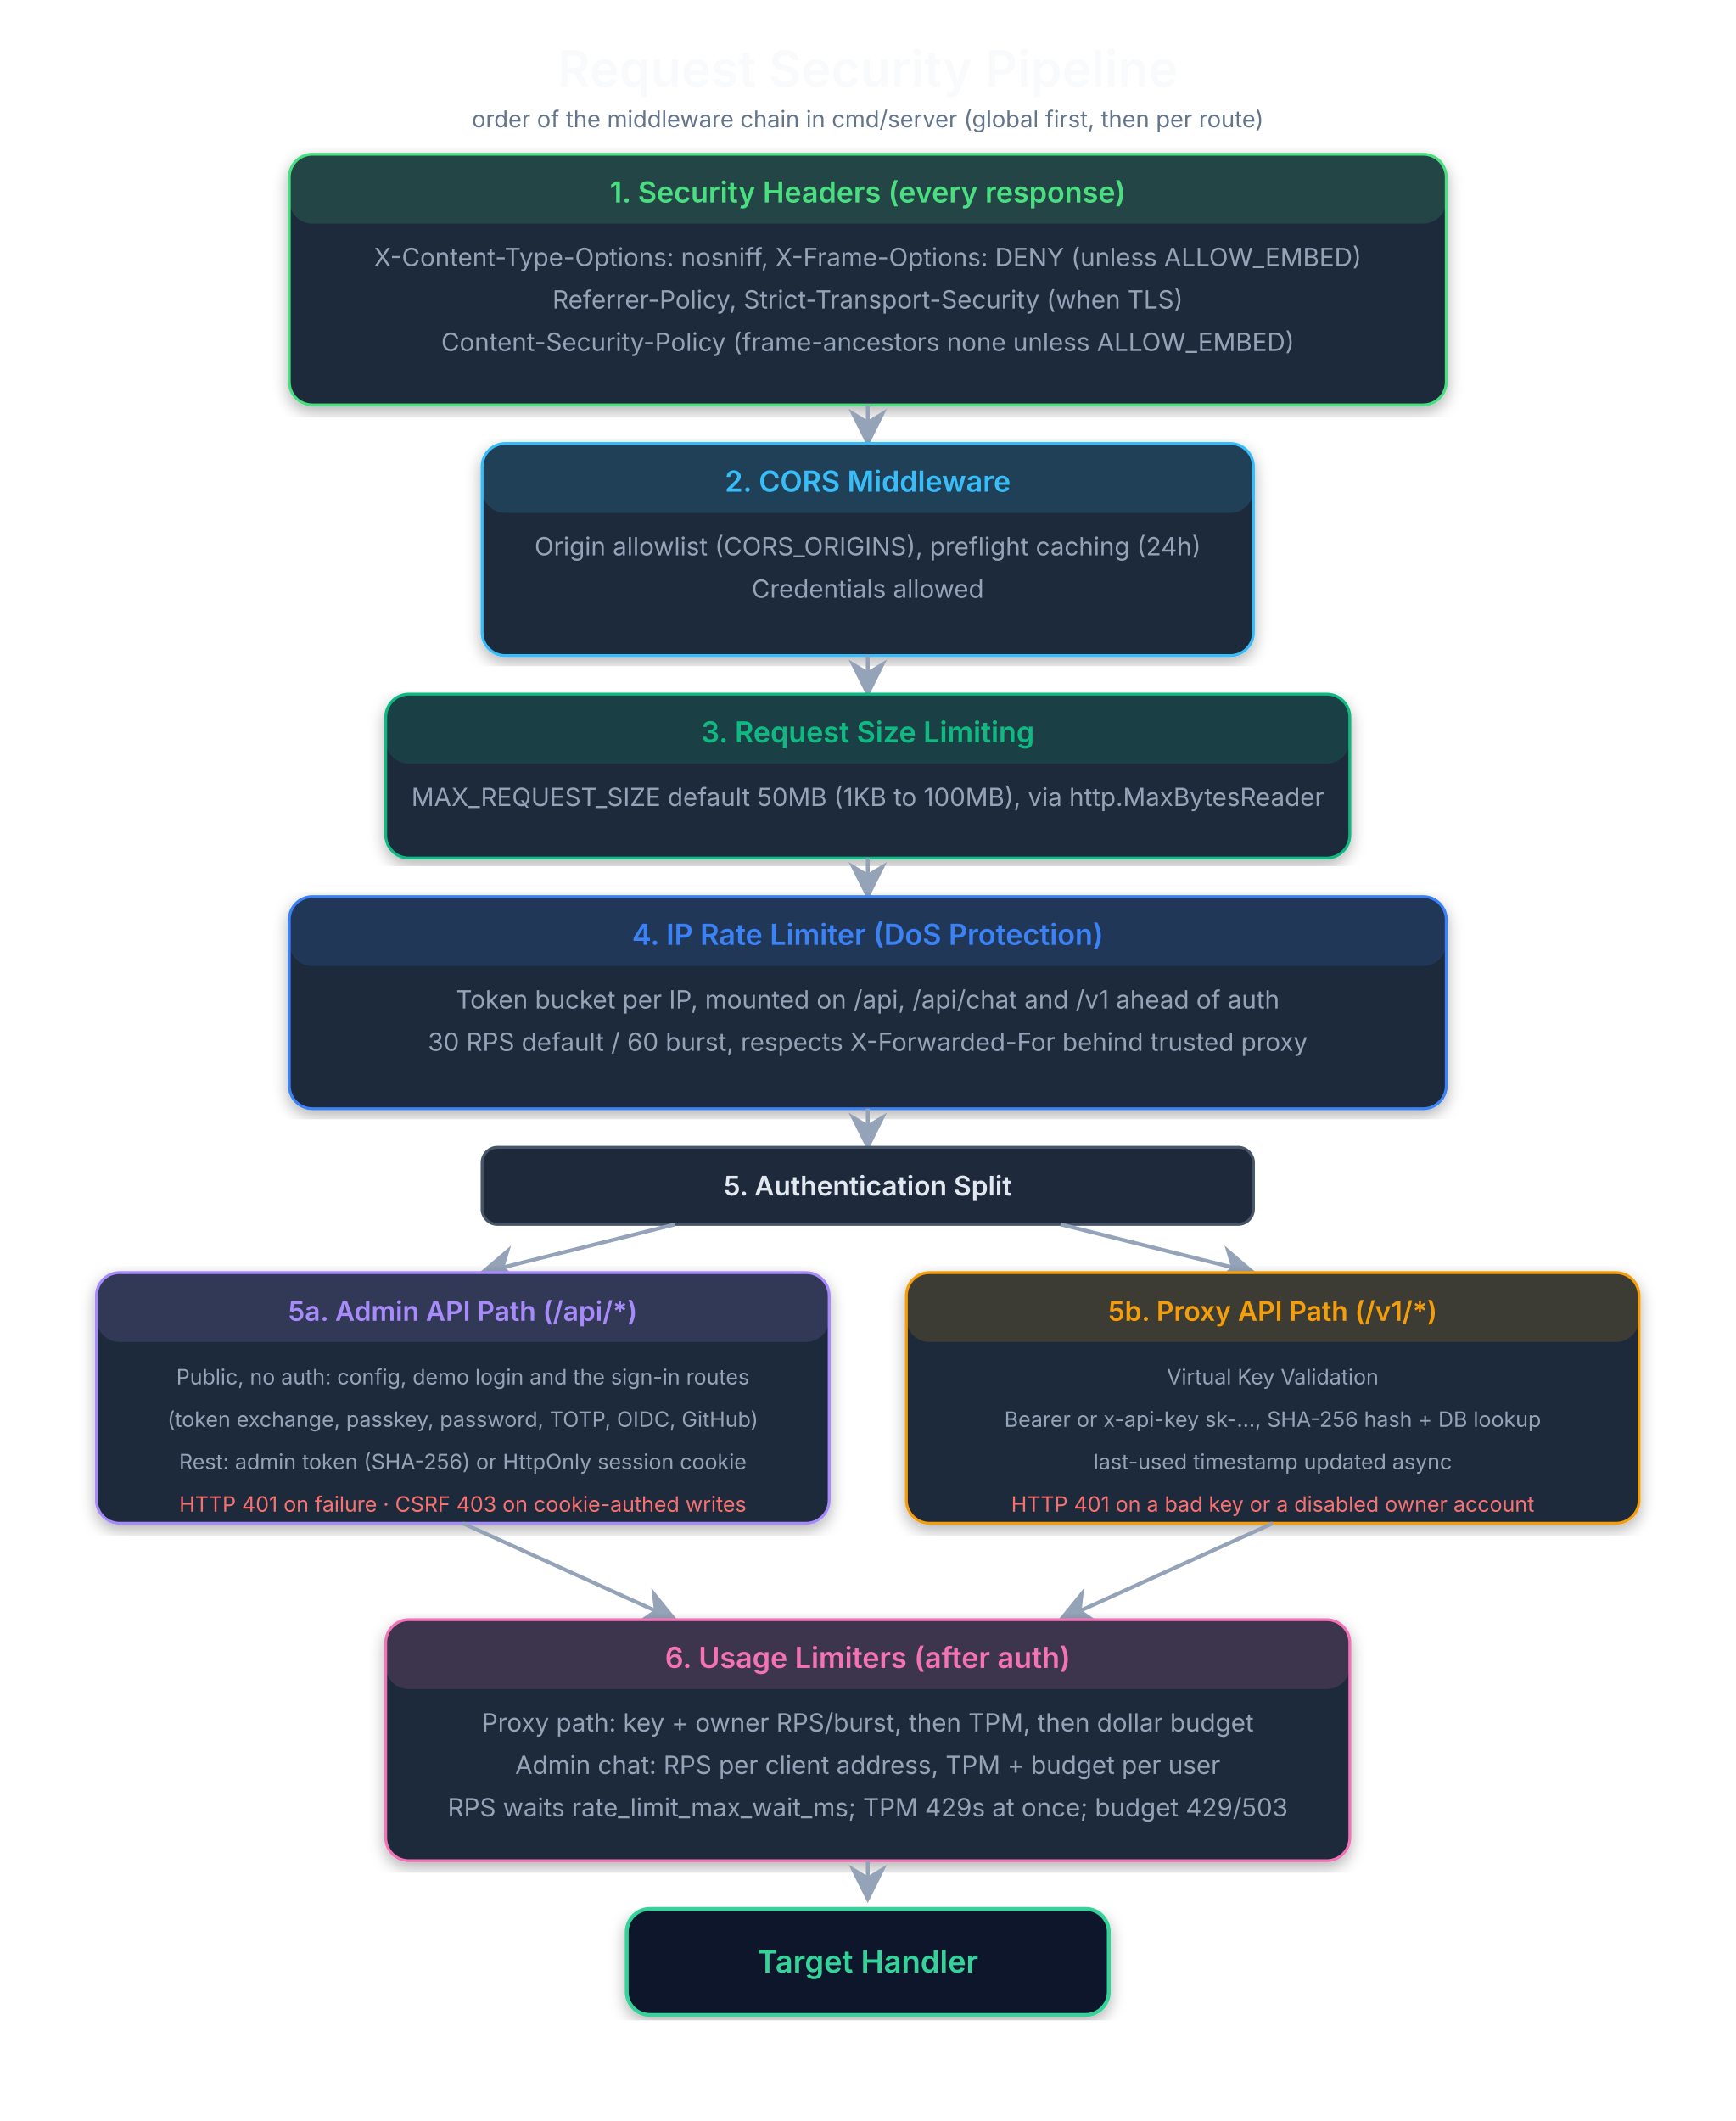
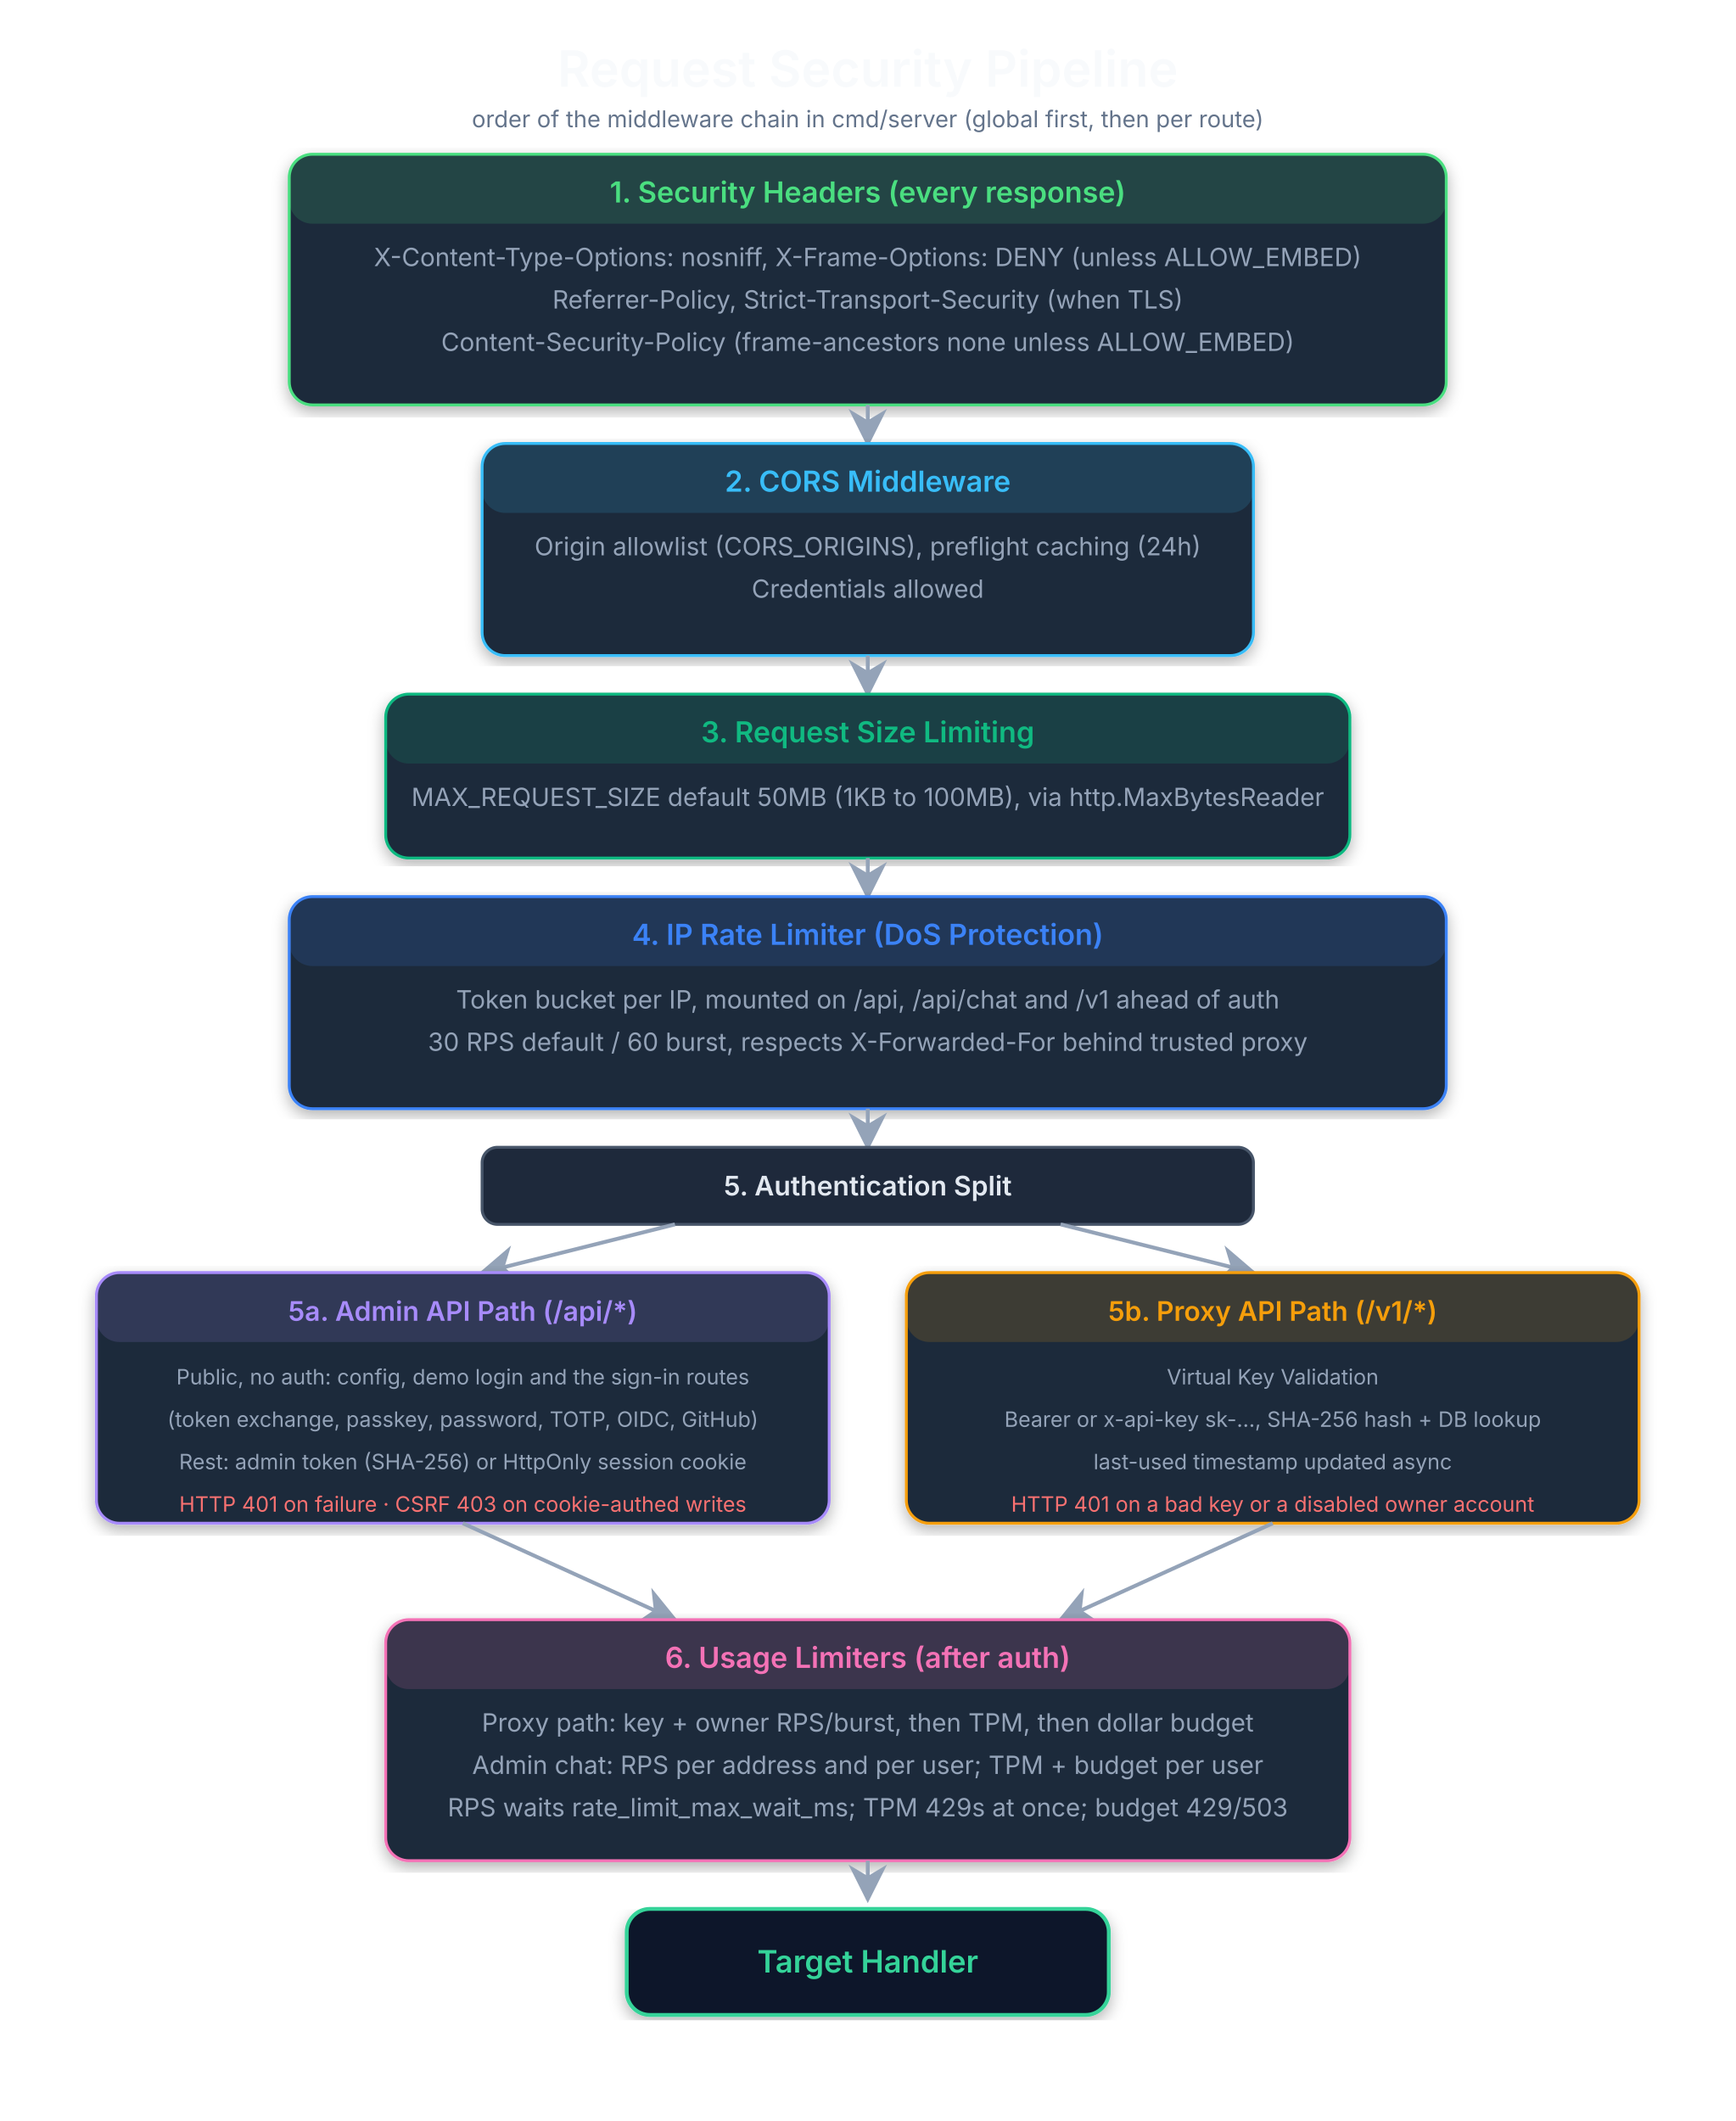
<svg xmlns="http://www.w3.org/2000/svg" viewBox="0 0 900 1100" width="900" role="img" aria-label="Request Security Pipeline Diagram">
  <defs>
    <filter id="shadow" x="-5%" y="-5%" width="110%" height="110%">
      <feDropShadow dx="0" dy="3" stdDeviation="4" flood-color="#000000" flood-opacity="0.3" />
    </filter>
    <marker id="arrow" markerWidth="10" markerHeight="10" refX="9" refY="5" orient="auto" markerUnits="strokeWidth">
      <path d="M0,0 L10,5 L0,10 L3,5 z" fill="#94a3b8" />
    </marker>
  </defs>
  <rect width="900" height="1100" fill="none" rx="0" />
  <text x="450" y="45" text-anchor="middle" font-family="Inter, Segoe UI, Roboto, sans-serif" font-size="26" font-weight="600" fill="#f8fafc">Request Security Pipeline</text>
  <text x="450" y="66" text-anchor="middle" font-family="Inter, Segoe UI, Roboto, sans-serif" font-size="12" fill="#64748b">order of the middleware chain in cmd/server (global first, then per route)</text>
  <rect x="150" y="80" width="600" height="130" fill="#1e293b" rx="12" filter="url(#shadow)" stroke="#4ade80" stroke-width="1.5" />
  <rect x="150" y="80" width="600" height="36" fill="#4ade80" opacity="0.15" rx="12" />
  <clipPath id="cp1">
    <rect x="150" y="80" width="600" height="130" rx="12" />
  </clipPath>
  <g clip-path="url(#cp1)">
    <text x="450" y="105" text-anchor="middle" font-family="Inter, Segoe UI, Roboto, sans-serif" font-size="15" font-weight="600" fill="#4ade80">1. Security Headers (every response)</text>
  </g>
  <text x="450" y="138" text-anchor="middle" font-family="Inter, Segoe UI, Roboto, sans-serif" font-size="13" fill="#94a3b8">X-Content-Type-Options: nosniff, X-Frame-Options: DENY (unless ALLOW_EMBED)</text>
  <text x="450" y="160" text-anchor="middle" font-family="Inter, Segoe UI, Roboto, sans-serif" font-size="13" fill="#94a3b8">Referrer-Policy, Strict-Transport-Security (when TLS)</text>
  <text x="450" y="182" text-anchor="middle" font-family="Inter, Segoe UI, Roboto, sans-serif" font-size="13" fill="#94a3b8">Content-Security-Policy (frame-ancestors none unless ALLOW_EMBED)</text>
  <line x1="450" y1="210" x2="450" y2="230" stroke="#94a3b8" stroke-width="2" marker-end="url(#arrow)" />
  <rect x="250" y="230" width="400" height="110" fill="#1e293b" rx="12" filter="url(#shadow)" stroke="#38bdf8" stroke-width="1.5" />
  <rect x="250" y="230" width="400" height="36" fill="#38bdf8" opacity="0.15" rx="12" />
  <clipPath id="cp2">
    <rect x="250" y="230" width="400" height="110" rx="12" />
  </clipPath>
  <g clip-path="url(#cp2)">
    <text x="450" y="255" text-anchor="middle" font-family="Inter, Segoe UI, Roboto, sans-serif" font-size="15" font-weight="600" fill="#38bdf8">2. CORS Middleware</text>
  </g>
  <text x="450" y="288" text-anchor="middle" font-family="Inter, Segoe UI, Roboto, sans-serif" font-size="13" fill="#94a3b8">Origin allowlist (CORS_ORIGINS), preflight caching (24h)</text>
  <text x="450" y="310" text-anchor="middle" font-family="Inter, Segoe UI, Roboto, sans-serif" font-size="13" fill="#94a3b8">Credentials allowed</text>
  <line x1="450" y1="340" x2="450" y2="360" stroke="#94a3b8" stroke-width="2" marker-end="url(#arrow)" />
  <rect x="200" y="360" width="500" height="85" fill="#1e293b" rx="12" filter="url(#shadow)" stroke="#10b981" stroke-width="1.5" />
  <rect x="200" y="360" width="500" height="36" fill="#10b981" opacity="0.15" rx="12" />
  <clipPath id="cp3">
    <rect x="200" y="360" width="500" height="85" rx="12" />
  </clipPath>
  <g clip-path="url(#cp3)">
    <text x="450" y="385" text-anchor="middle" font-family="Inter, Segoe UI, Roboto, sans-serif" font-size="15" font-weight="600" fill="#10b981">3. Request Size Limiting</text>
  </g>
  <text x="450" y="418" text-anchor="middle" font-family="Inter, Segoe UI, Roboto, sans-serif" font-size="13" fill="#94a3b8">MAX_REQUEST_SIZE default 50MB (1KB to 100MB), via http.MaxBytesReader</text>
  <line x1="450" y1="445" x2="450" y2="465" stroke="#94a3b8" stroke-width="2" marker-end="url(#arrow)" />
  <rect x="150" y="465" width="600" height="110" fill="#1e293b" rx="12" filter="url(#shadow)" stroke="#3b82f6" stroke-width="1.5" />
  <rect x="150" y="465" width="600" height="36" fill="#3b82f6" opacity="0.15" rx="12" />
  <clipPath id="cp4">
    <rect x="150" y="465" width="600" height="110" rx="12" />
  </clipPath>
  <g clip-path="url(#cp4)">
    <text x="450" y="490" text-anchor="middle" font-family="Inter, Segoe UI, Roboto, sans-serif" font-size="15" font-weight="600" fill="#3b82f6">4. IP Rate Limiter (DoS Protection)</text>
  </g>
  <text x="450" y="523" text-anchor="middle" font-family="Inter, Segoe UI, Roboto, sans-serif" font-size="13" fill="#94a3b8">Token bucket per IP, mounted on /api, /api/chat and /v1 ahead of auth</text>
  <text x="450" y="545" text-anchor="middle" font-family="Inter, Segoe UI, Roboto, sans-serif" font-size="13" fill="#94a3b8">30 RPS default / 60 burst, respects X-Forwarded-For behind trusted proxy</text>
  <line x1="450" y1="575" x2="450" y2="595" stroke="#94a3b8" stroke-width="2" marker-end="url(#arrow)" />
  <rect x="250" y="595" width="400" height="40" fill="#1e293b" rx="8" stroke="#475569" stroke-width="1.5" />
  <text x="450" y="620" text-anchor="middle" font-family="Inter, Segoe UI, Roboto, sans-serif" font-size="14" font-weight="600" fill="#e2e8f0">5. Authentication Split</text>
  <line x1="350" y1="635" x2="250" y2="660" stroke="#94a3b8" stroke-width="2" marker-end="url(#arrow)" />
  <line x1="550" y1="635" x2="650" y2="660" stroke="#94a3b8" stroke-width="2" marker-end="url(#arrow)" />
  <rect x="50" y="660" width="380" height="130" fill="#1e293b" rx="12" filter="url(#shadow)" stroke="#a78bfa" stroke-width="1.5" />
  <rect x="50" y="660" width="380" height="36" fill="#a78bfa" opacity="0.15" rx="12" />
  <clipPath id="cp5a">
    <rect x="50" y="660" width="380" height="130" rx="12" />
  </clipPath>
  <g clip-path="url(#cp5a)">
    <text x="240" y="685" text-anchor="middle" font-family="Inter, Segoe UI, Roboto, sans-serif" font-size="14" font-weight="600" fill="#a78bfa">5a. Admin API Path (/api/*)</text>
  </g>
  <text x="240" y="718" text-anchor="middle" font-family="Inter, Segoe UI, Roboto, sans-serif" font-size="11" fill="#94a3b8">Public, no auth: config, demo login and the sign-in routes</text>
  <text x="240" y="740" text-anchor="middle" font-family="Inter, Segoe UI, Roboto, sans-serif" font-size="11" fill="#94a3b8">(token exchange, passkey, password, TOTP, OIDC, GitHub)</text>
  <text x="240" y="762" text-anchor="middle" font-family="Inter, Segoe UI, Roboto, sans-serif" font-size="11" fill="#94a3b8">Rest: admin token (SHA-256) or HttpOnly session cookie</text>
  <text x="240" y="784" text-anchor="middle" font-family="Inter, Segoe UI, Roboto, sans-serif" font-size="11" fill="#f87171">HTTP 401 on failure · CSRF 403 on cookie-authed writes</text>
  <rect x="470" y="660" width="380" height="130" fill="#1e293b" rx="12" filter="url(#shadow)" stroke="#f59e0b" stroke-width="1.5" />
  <rect x="470" y="660" width="380" height="36" fill="#f59e0b" opacity="0.15" rx="12" />
  <clipPath id="cp5b">
    <rect x="470" y="660" width="380" height="130" rx="12" />
  </clipPath>
  <g clip-path="url(#cp5b)">
    <text x="660" y="685" text-anchor="middle" font-family="Inter, Segoe UI, Roboto, sans-serif" font-size="14" font-weight="600" fill="#f59e0b">5b. Proxy API Path (/v1/*)</text>
  </g>
  <text x="660" y="718" text-anchor="middle" font-family="Inter, Segoe UI, Roboto, sans-serif" font-size="11" fill="#94a3b8">Virtual Key Validation</text>
  <text x="660" y="740" text-anchor="middle" font-family="Inter, Segoe UI, Roboto, sans-serif" font-size="11" fill="#94a3b8">Bearer or x-api-key sk-..., SHA-256 hash + DB lookup</text>
  <text x="660" y="762" text-anchor="middle" font-family="Inter, Segoe UI, Roboto, sans-serif" font-size="11" fill="#94a3b8">last-used timestamp updated async</text>
  <text x="660" y="784" text-anchor="middle" font-family="Inter, Segoe UI, Roboto, sans-serif" font-size="11" fill="#f87171">HTTP 401 on a bad key or a disabled owner account</text>
  <line x1="240" y1="790" x2="350" y2="840" stroke="#94a3b8" stroke-width="2" marker-end="url(#arrow)" />
  <line x1="660" y1="790" x2="550" y2="840" stroke="#94a3b8" stroke-width="2" marker-end="url(#arrow)" />
  <rect x="200" y="840" width="500" height="125" fill="#1e293b" rx="12" filter="url(#shadow)" stroke="#f472b6" stroke-width="1.5" />
  <rect x="200" y="840" width="500" height="36" fill="#f472b6" opacity="0.15" rx="12" />
  <clipPath id="cp6">
    <rect x="200" y="840" width="500" height="125" rx="12" />
  </clipPath>
  <g clip-path="url(#cp6)">
    <text x="450" y="865" text-anchor="middle" font-family="Inter, Segoe UI, Roboto, sans-serif" font-size="15" font-weight="600" fill="#f472b6">6. Usage Limiters (after auth)</text>
  </g>
  <text x="450" y="898" text-anchor="middle" font-family="Inter, Segoe UI, Roboto, sans-serif" font-size="13" fill="#94a3b8">Proxy path: key + owner RPS/burst, then TPM, then dollar budget</text>
-   <text x="450" y="920" text-anchor="middle" font-family="Inter, Segoe UI, Roboto, sans-serif" font-size="13" fill="#94a3b8">Admin chat: RPS per client address, TPM + budget per user</text>
+   <text x="450" y="920" text-anchor="middle" font-family="Inter, Segoe UI, Roboto, sans-serif" font-size="13" fill="#94a3b8">Admin chat: RPS per address and per user; TPM + budget per user</text>
  <text x="450" y="942" text-anchor="middle" font-family="Inter, Segoe UI, Roboto, sans-serif" font-size="13" fill="#94a3b8">RPS waits rate_limit_max_wait_ms; TPM 429s at once; budget 429/503</text>
  <line x1="450" y1="965" x2="450" y2="985" stroke="#94a3b8" stroke-width="2" marker-end="url(#arrow)" />
  <rect x="325" y="990" width="250" height="55" fill="#0f172a" rx="12" stroke="#34d399" stroke-width="2" filter="url(#shadow)" />
  <text x="450" y="1023" text-anchor="middle" font-family="Inter, Segoe UI, Roboto, sans-serif" font-size="16" font-weight="600" fill="#34d399">Target Handler</text>
</svg>
